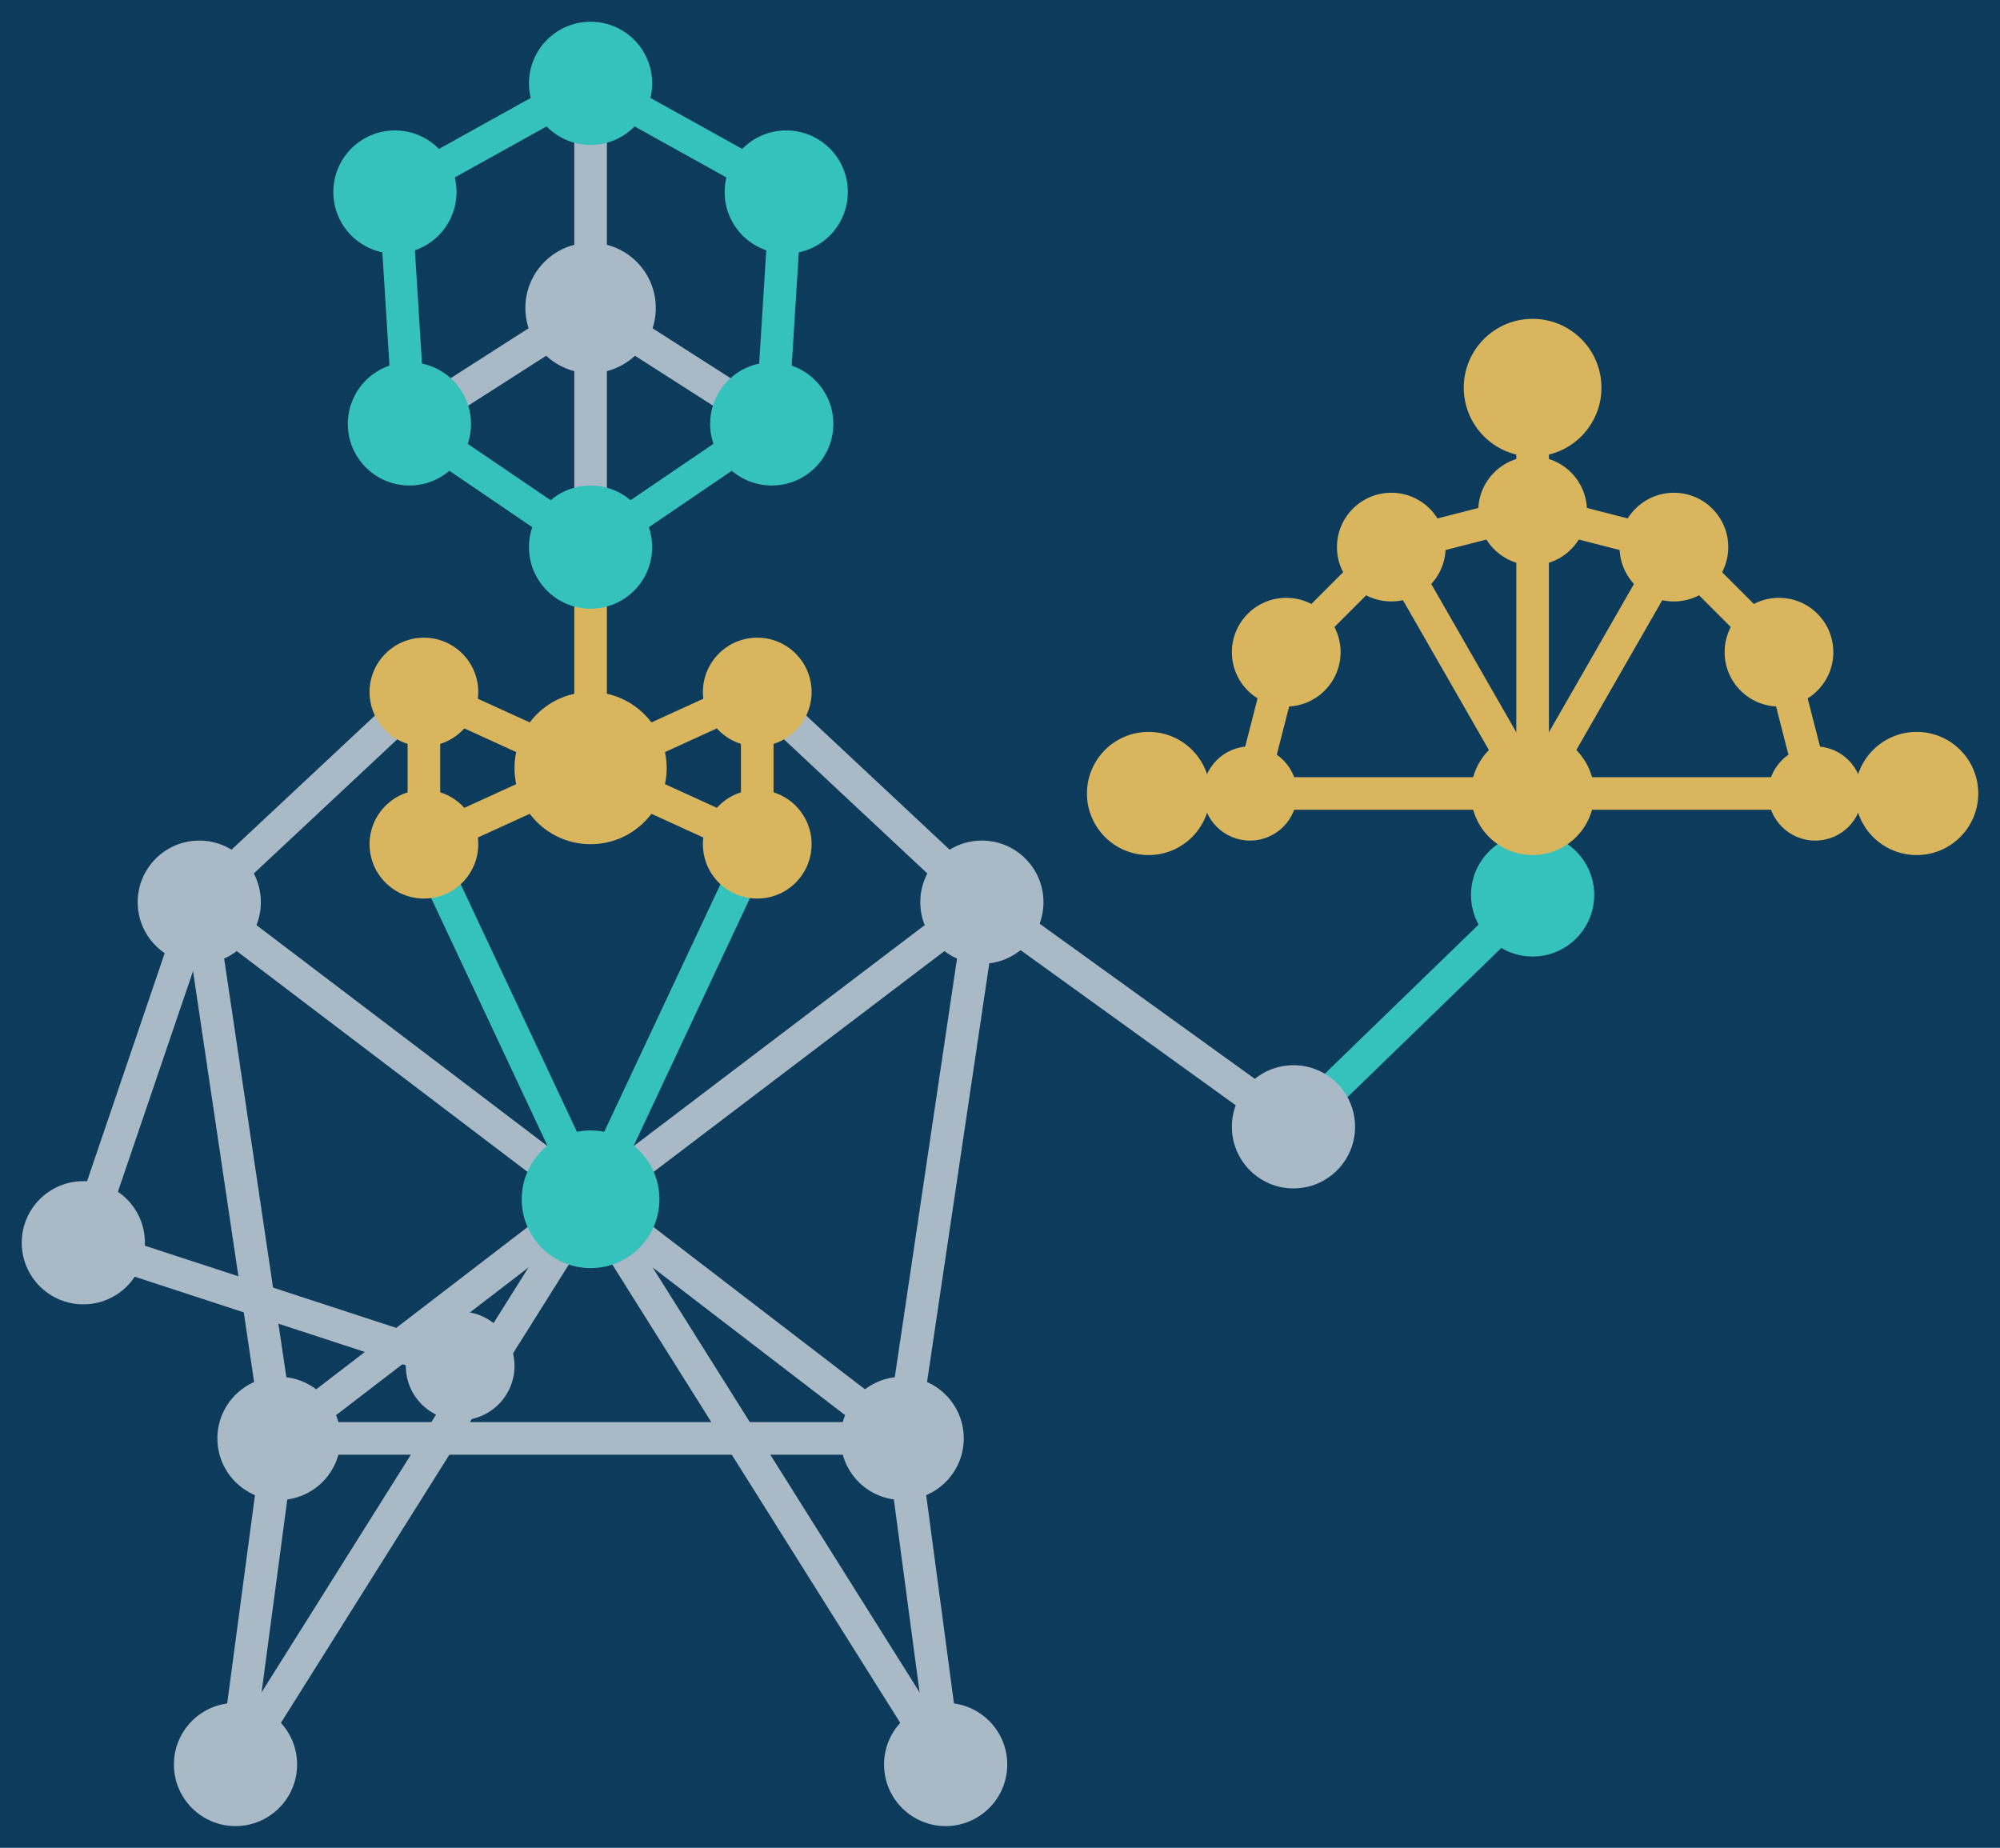
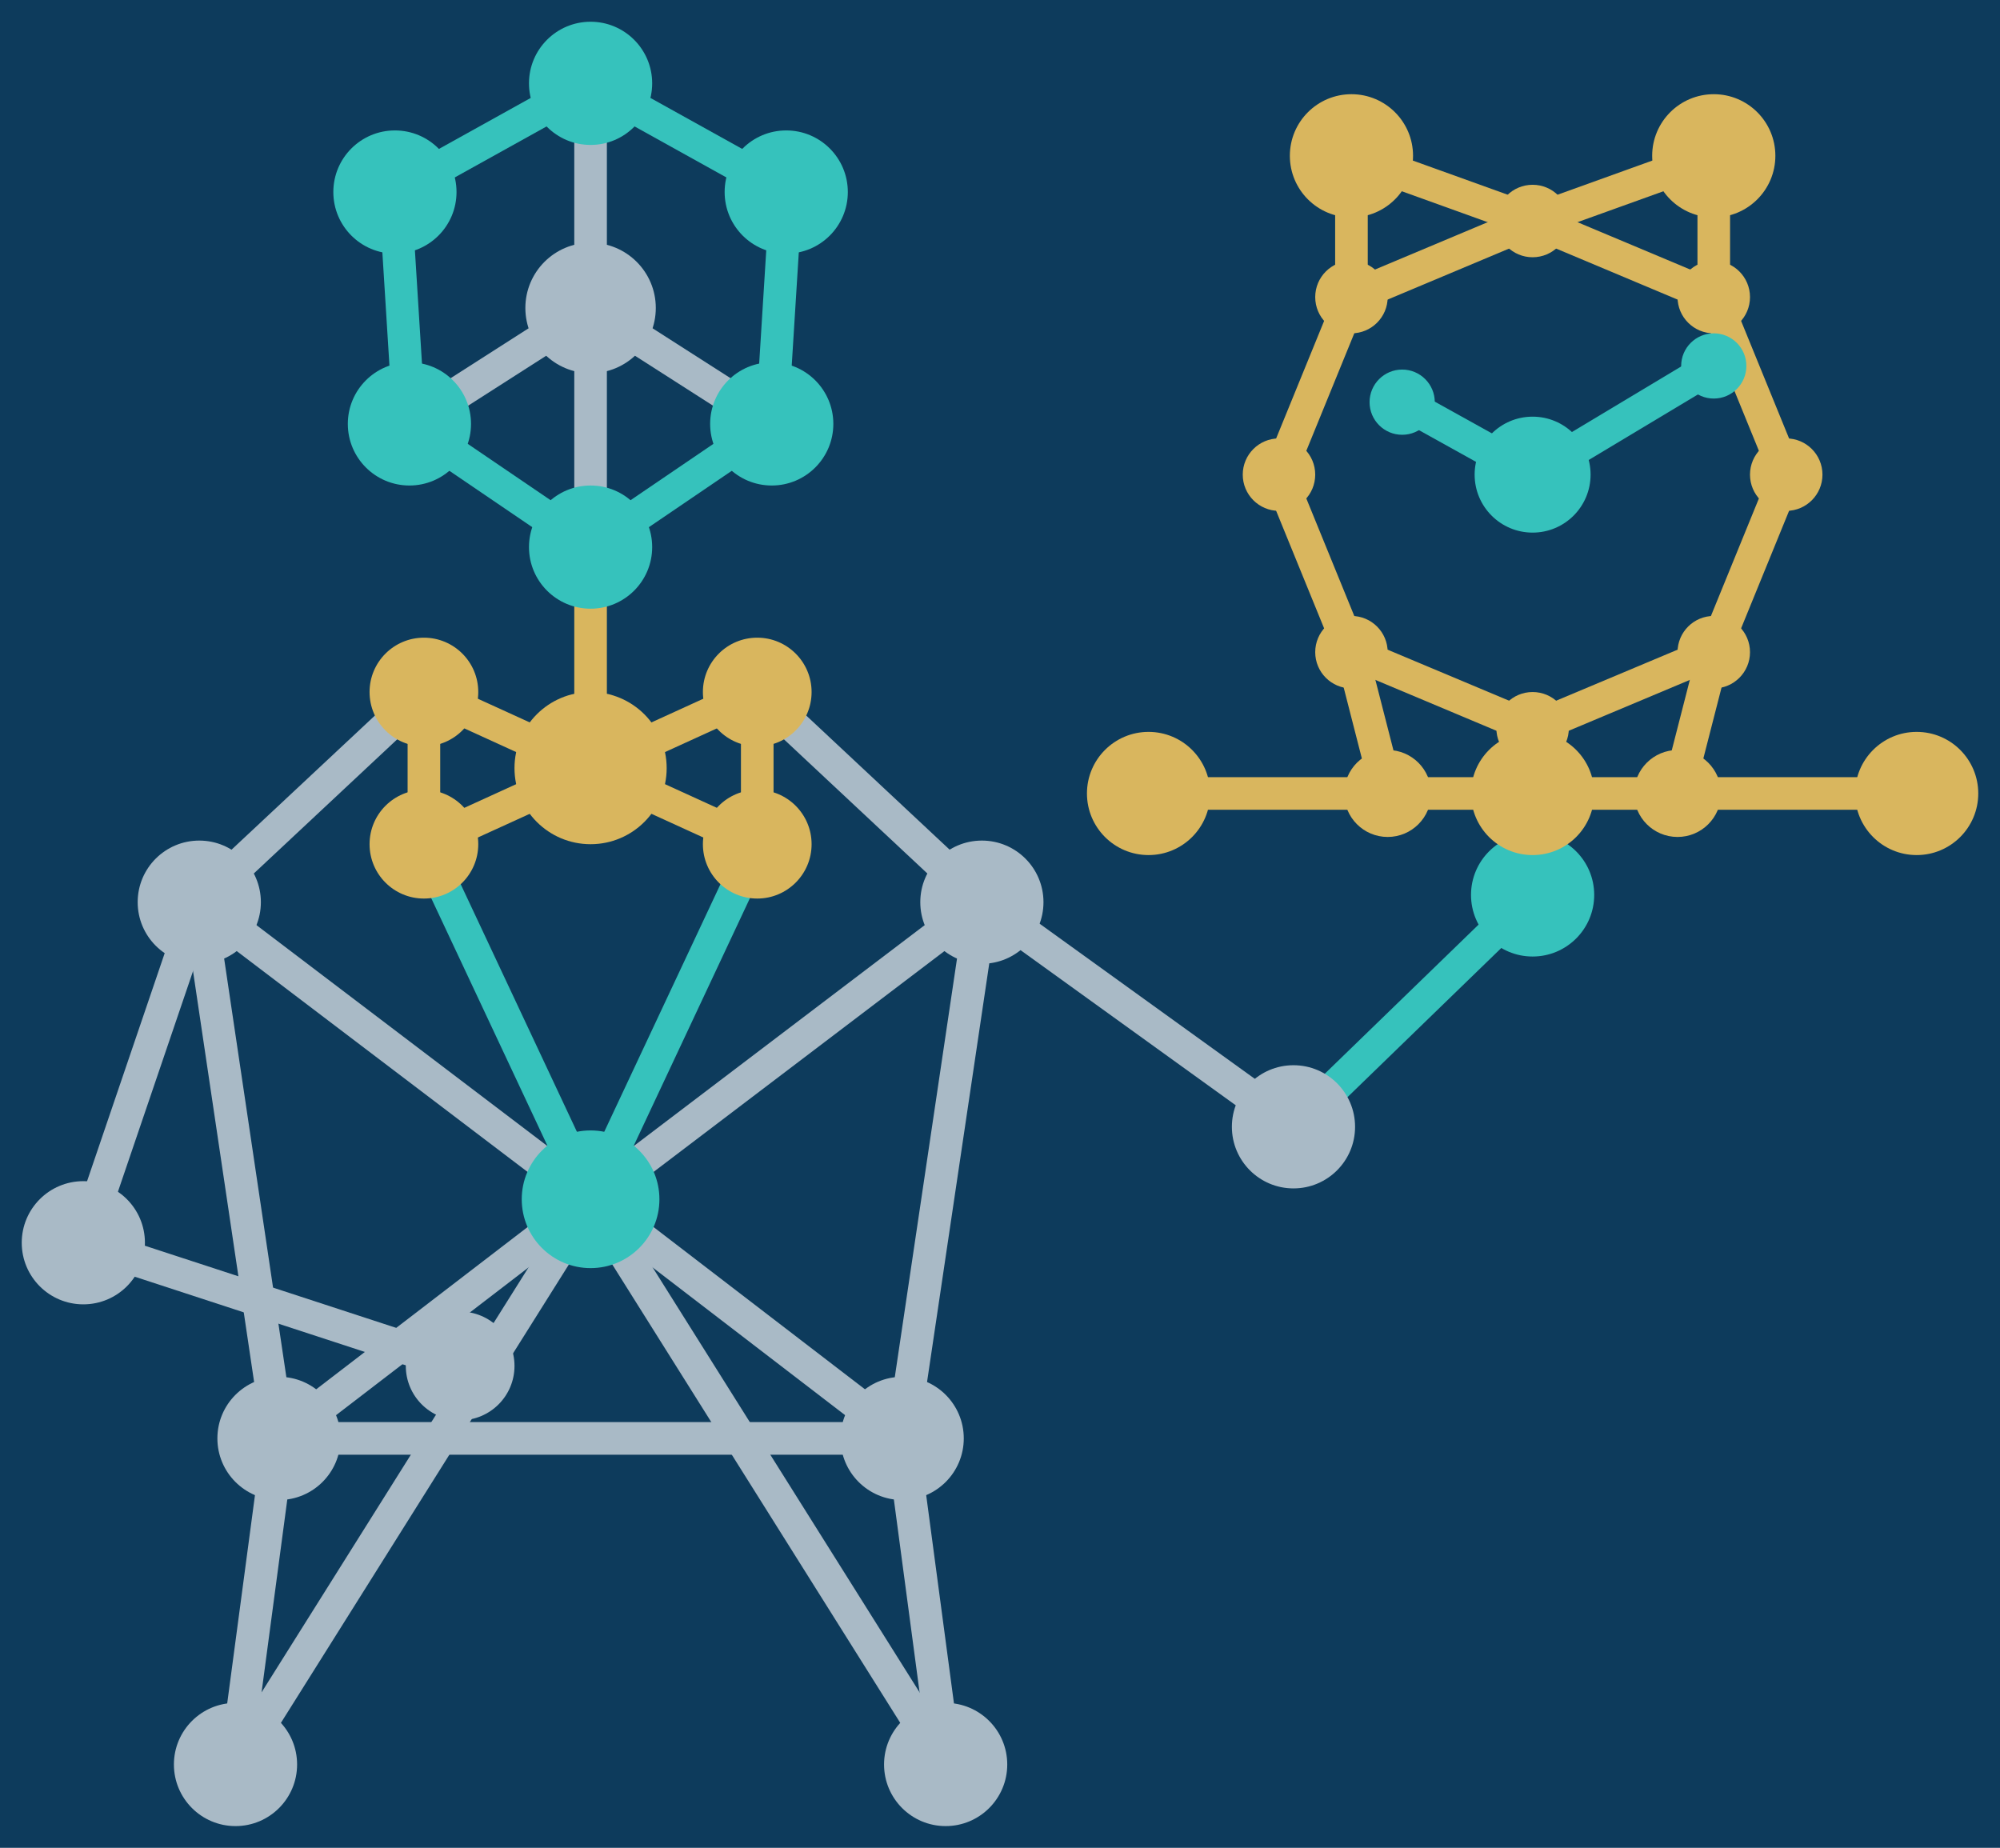
<svg xmlns="http://www.w3.org/2000/svg" viewBox="267 229 552 510" width="552" height="510">
  <rect x="267" y="229" width="552" height="510" fill="#0D3B5C" />
  <line x1="430" y1="252" x2="376" y2="282" stroke="#36C2BC" stroke-width="9" stroke-linecap="round" />
  <line x1="430" y1="252" x2="484" y2="282" stroke="#36C2BC" stroke-width="9" stroke-linecap="round" />
  <line x1="376" y1="282" x2="380" y2="346" stroke="#36C2BC" stroke-width="9" stroke-linecap="round" />
  <line x1="484" y1="282" x2="480" y2="346" stroke="#36C2BC" stroke-width="9" stroke-linecap="round" />
  <line x1="380" y1="346" x2="430" y2="380" stroke="#36C2BC" stroke-width="9" stroke-linecap="round" />
  <line x1="480" y1="346" x2="430" y2="380" stroke="#36C2BC" stroke-width="9" stroke-linecap="round" />
  <line x1="430" y1="314" x2="430" y2="252" stroke="#A9BAC6" stroke-width="9" stroke-linecap="round" />
  <line x1="430" y1="314" x2="380" y2="346" stroke="#A9BAC6" stroke-width="9" stroke-linecap="round" />
  <line x1="430" y1="314" x2="480" y2="346" stroke="#A9BAC6" stroke-width="9" stroke-linecap="round" />
  <line x1="430" y1="314" x2="430" y2="380" stroke="#A9BAC6" stroke-width="9" stroke-linecap="round" />
  <line x1="430" y1="380" x2="430" y2="441" stroke="#D9B65E" stroke-width="9" stroke-linecap="round" />
  <line x1="384" y1="420" x2="384" y2="462" stroke="#D9B65E" stroke-width="9" stroke-linecap="round" />
  <line x1="384" y1="420" x2="430" y2="441" stroke="#D9B65E" stroke-width="9" stroke-linecap="round" />
  <line x1="384" y1="462" x2="430" y2="441" stroke="#D9B65E" stroke-width="9" stroke-linecap="round" />
  <line x1="476" y1="420" x2="476" y2="462" stroke="#D9B65E" stroke-width="9" stroke-linecap="round" />
  <line x1="476" y1="420" x2="430" y2="441" stroke="#D9B65E" stroke-width="9" stroke-linecap="round" />
  <line x1="476" y1="462" x2="430" y2="441" stroke="#D9B65E" stroke-width="9" stroke-linecap="round" />
  <line x1="384" y1="420" x2="322" y2="478" stroke="#A9BAC6" stroke-width="9" stroke-linecap="round" />
  <line x1="476" y1="420" x2="538" y2="478" stroke="#A9BAC6" stroke-width="9" stroke-linecap="round" />
  <line x1="384" y1="462" x2="430" y2="560" stroke="#36C2BC" stroke-width="9" stroke-linecap="round" />
  <line x1="476" y1="462" x2="430" y2="560" stroke="#36C2BC" stroke-width="9" stroke-linecap="round" />
  <line x1="322" y1="478" x2="430" y2="560" stroke="#A9BAC6" stroke-width="9" stroke-linecap="round" />
  <line x1="538" y1="478" x2="430" y2="560" stroke="#A9BAC6" stroke-width="9" stroke-linecap="round" />
  <line x1="322" y1="478" x2="344" y2="626" stroke="#A9BAC6" stroke-width="9" stroke-linecap="round" />
  <line x1="538" y1="478" x2="516" y2="626" stroke="#A9BAC6" stroke-width="9" stroke-linecap="round" />
  <line x1="430" y1="560" x2="344" y2="626" stroke="#A9BAC6" stroke-width="9" stroke-linecap="round" />
  <line x1="430" y1="560" x2="516" y2="626" stroke="#A9BAC6" stroke-width="9" stroke-linecap="round" />
  <line x1="344" y1="626" x2="516" y2="626" stroke="#A9BAC6" stroke-width="9" stroke-linecap="round" />
  <line x1="344" y1="626" x2="332" y2="716" stroke="#A9BAC6" stroke-width="9" stroke-linecap="round" />
  <line x1="516" y1="626" x2="528" y2="716" stroke="#A9BAC6" stroke-width="9" stroke-linecap="round" />
  <line x1="430" y1="560" x2="332" y2="716" stroke="#A9BAC6" stroke-width="9" stroke-linecap="round" />
  <line x1="430" y1="560" x2="528" y2="716" stroke="#A9BAC6" stroke-width="9" stroke-linecap="round" />
  <line x1="538" y1="478" x2="624" y2="540" stroke="#A9BAC6" stroke-width="9" stroke-linecap="round" />
  <line x1="624" y1="540" x2="690" y2="476" stroke="#36C2BC" stroke-width="9" stroke-linecap="round" />
  <line x1="690" y1="476" x2="690" y2="448" stroke="#36C2BC" stroke-width="9" stroke-linecap="round" />
  <line x1="322" y1="478" x2="290" y2="572" stroke="#A9BAC6" stroke-width="9" stroke-linecap="round" />
  <line x1="290" y1="572" x2="394" y2="606" stroke="#A9BAC6" stroke-width="9" stroke-linecap="round" />
-   <line x1="584" y1="448" x2="612" y2="448" stroke="#D9B65E" stroke-width="9" stroke-linecap="round" />
-   <line x1="612" y1="448" x2="690" y2="448" stroke="#D9B65E" stroke-width="9" stroke-linecap="round" />
-   <line x1="690" y1="448" x2="768" y2="448" stroke="#D9B65E" stroke-width="9" stroke-linecap="round" />
-   <line x1="768" y1="448" x2="796" y2="448" stroke="#D9B65E" stroke-width="9" stroke-linecap="round" />
-   <line x1="612" y1="448" x2="622" y2="409" stroke="#D9B65E" stroke-width="9" stroke-linecap="round" />
-   <line x1="622" y1="409" x2="651" y2="380" stroke="#D9B65E" stroke-width="9" stroke-linecap="round" />
-   <line x1="651" y1="380" x2="690" y2="370" stroke="#D9B65E" stroke-width="9" stroke-linecap="round" />
-   <line x1="690" y1="370" x2="729" y2="380" stroke="#D9B65E" stroke-width="9" stroke-linecap="round" />
-   <line x1="729" y1="380" x2="758" y2="409" stroke="#D9B65E" stroke-width="9" stroke-linecap="round" />
-   <line x1="758" y1="409" x2="768" y2="448" stroke="#D9B65E" stroke-width="9" stroke-linecap="round" />
-   <line x1="690" y1="448" x2="651" y2="380" stroke="#D9B65E" stroke-width="9" stroke-linecap="round" />
-   <line x1="690" y1="448" x2="690" y2="370" stroke="#D9B65E" stroke-width="9" stroke-linecap="round" />
-   <line x1="690" y1="448" x2="729" y2="380" stroke="#D9B65E" stroke-width="9" stroke-linecap="round" />
-   <line x1="690" y1="370" x2="690" y2="336" stroke="#D9B65E" stroke-width="9" stroke-linecap="round" />
+   <line x1="584" y1="448" x2="650" y2="448" stroke="#D9B65E" stroke-width="9" stroke-linecap="round" />
+   <line x1="650" y1="448" x2="690" y2="448" stroke="#D9B65E" stroke-width="9" stroke-linecap="round" />
+   <line x1="690" y1="448" x2="730" y2="448" stroke="#D9B65E" stroke-width="9" stroke-linecap="round" />
+   <line x1="730" y1="448" x2="796" y2="448" stroke="#D9B65E" stroke-width="9" stroke-linecap="round" />
+   <line x1="690" y1="290" x2="740" y2="311" stroke="#D9B65E" stroke-width="9" stroke-linecap="round" />
+   <line x1="740" y1="311" x2="760" y2="360" stroke="#D9B65E" stroke-width="9" stroke-linecap="round" />
+   <line x1="760" y1="360" x2="740" y2="409" stroke="#D9B65E" stroke-width="9" stroke-linecap="round" />
+   <line x1="740" y1="409" x2="690" y2="430" stroke="#D9B65E" stroke-width="9" stroke-linecap="round" />
+   <line x1="690" y1="430" x2="640" y2="409" stroke="#D9B65E" stroke-width="9" stroke-linecap="round" />
+   <line x1="640" y1="409" x2="620" y2="360" stroke="#D9B65E" stroke-width="9" stroke-linecap="round" />
+   <line x1="620" y1="360" x2="640" y2="311" stroke="#D9B65E" stroke-width="9" stroke-linecap="round" />
+   <line x1="640" y1="311" x2="690" y2="290" stroke="#D9B65E" stroke-width="9" stroke-linecap="round" />
+   <line x1="690" y1="360" x2="654" y2="340" stroke="#36C2BC" stroke-width="9" stroke-linecap="round" />
+   <line x1="690" y1="360" x2="740" y2="330" stroke="#36C2BC" stroke-width="9" stroke-linecap="round" />
+   <line x1="640" y1="272" x2="640" y2="311" stroke="#D9B65E" stroke-width="9" stroke-linecap="round" />
+   <line x1="640" y1="272" x2="690" y2="290" stroke="#D9B65E" stroke-width="9" stroke-linecap="round" />
+   <line x1="740" y1="272" x2="740" y2="311" stroke="#D9B65E" stroke-width="9" stroke-linecap="round" />
+   <line x1="740" y1="272" x2="690" y2="290" stroke="#D9B65E" stroke-width="9" stroke-linecap="round" />
+   <line x1="640" y1="409" x2="650" y2="448" stroke="#D9B65E" stroke-width="9" stroke-linecap="round" />
+   <line x1="740" y1="409" x2="730" y2="448" stroke="#D9B65E" stroke-width="9" stroke-linecap="round" />
  <circle cx="430" cy="252" r="17" fill="#36C2BC" />
  <circle cx="376" cy="282" r="17" fill="#36C2BC" />
  <circle cx="484" cy="282" r="17" fill="#36C2BC" />
  <circle cx="380" cy="346" r="17" fill="#36C2BC" />
  <circle cx="480" cy="346" r="17" fill="#36C2BC" />
  <circle cx="430" cy="380" r="17" fill="#36C2BC" />
  <circle cx="430" cy="314" r="18" fill="#A9BAC6" />
  <circle cx="384" cy="420" r="15" fill="#D9B65E" />
  <circle cx="384" cy="462" r="15" fill="#D9B65E" />
  <circle cx="476" cy="420" r="15" fill="#D9B65E" />
  <circle cx="476" cy="462" r="15" fill="#D9B65E" />
  <circle cx="430" cy="441" r="21" fill="#D9B65E" />
  <circle cx="322" cy="478" r="17" fill="#A9BAC6" />
  <circle cx="538" cy="478" r="17" fill="#A9BAC6" />
  <circle cx="430" cy="560" r="19" fill="#36C2BC" />
  <circle cx="344" cy="626" r="17" fill="#A9BAC6" />
  <circle cx="516" cy="626" r="17" fill="#A9BAC6" />
  <circle cx="332" cy="716" r="17" fill="#A9BAC6" />
  <circle cx="528" cy="716" r="17" fill="#A9BAC6" />
  <circle cx="624" cy="540" r="17" fill="#A9BAC6" />
  <circle cx="690" cy="476" r="17" fill="#36C2BC" />
  <circle cx="290" cy="572" r="17" fill="#A9BAC6" />
  <circle cx="394" cy="606" r="15" fill="#A9BAC6" />
  <circle cx="584" cy="448" r="17" fill="#D9B65E" />
  <circle cx="690" cy="448" r="17" fill="#D9B65E" />
  <circle cx="796" cy="448" r="17" fill="#D9B65E" />
-   <circle cx="612" cy="448" r="13" fill="#D9B65E" />
-   <circle cx="622" cy="409" r="15" fill="#D9B65E" />
-   <circle cx="651" cy="380" r="15" fill="#D9B65E" />
-   <circle cx="690" cy="370" r="15" fill="#D9B65E" />
-   <circle cx="729" cy="380" r="15" fill="#D9B65E" />
-   <circle cx="758" cy="409" r="15" fill="#D9B65E" />
-   <circle cx="768" cy="448" r="13" fill="#D9B65E" />
-   <circle cx="690" cy="336" r="19" fill="#D9B65E" />
+   <circle cx="690" cy="290" r="10" fill="#D9B65E" />
+   <circle cx="740" cy="311" r="10" fill="#D9B65E" />
+   <circle cx="760" cy="360" r="10" fill="#D9B65E" />
+   <circle cx="740" cy="409" r="10" fill="#D9B65E" />
+   <circle cx="690" cy="430" r="10" fill="#D9B65E" />
+   <circle cx="640" cy="409" r="10" fill="#D9B65E" />
+   <circle cx="620" cy="360" r="10" fill="#D9B65E" />
+   <circle cx="640" cy="311" r="10" fill="#D9B65E" />
+   <circle cx="690" cy="360" r="16" fill="#36C2BC" />
+   <circle cx="654" cy="340" r="9" fill="#36C2BC" />
+   <circle cx="740" cy="330" r="9" fill="#36C2BC" />
+   <circle cx="640" cy="272" r="17" fill="#D9B65E" />
+   <circle cx="740" cy="272" r="17" fill="#D9B65E" />
+   <circle cx="650" cy="448" r="12" fill="#D9B65E" />
+   <circle cx="730" cy="448" r="12" fill="#D9B65E" />
</svg>
